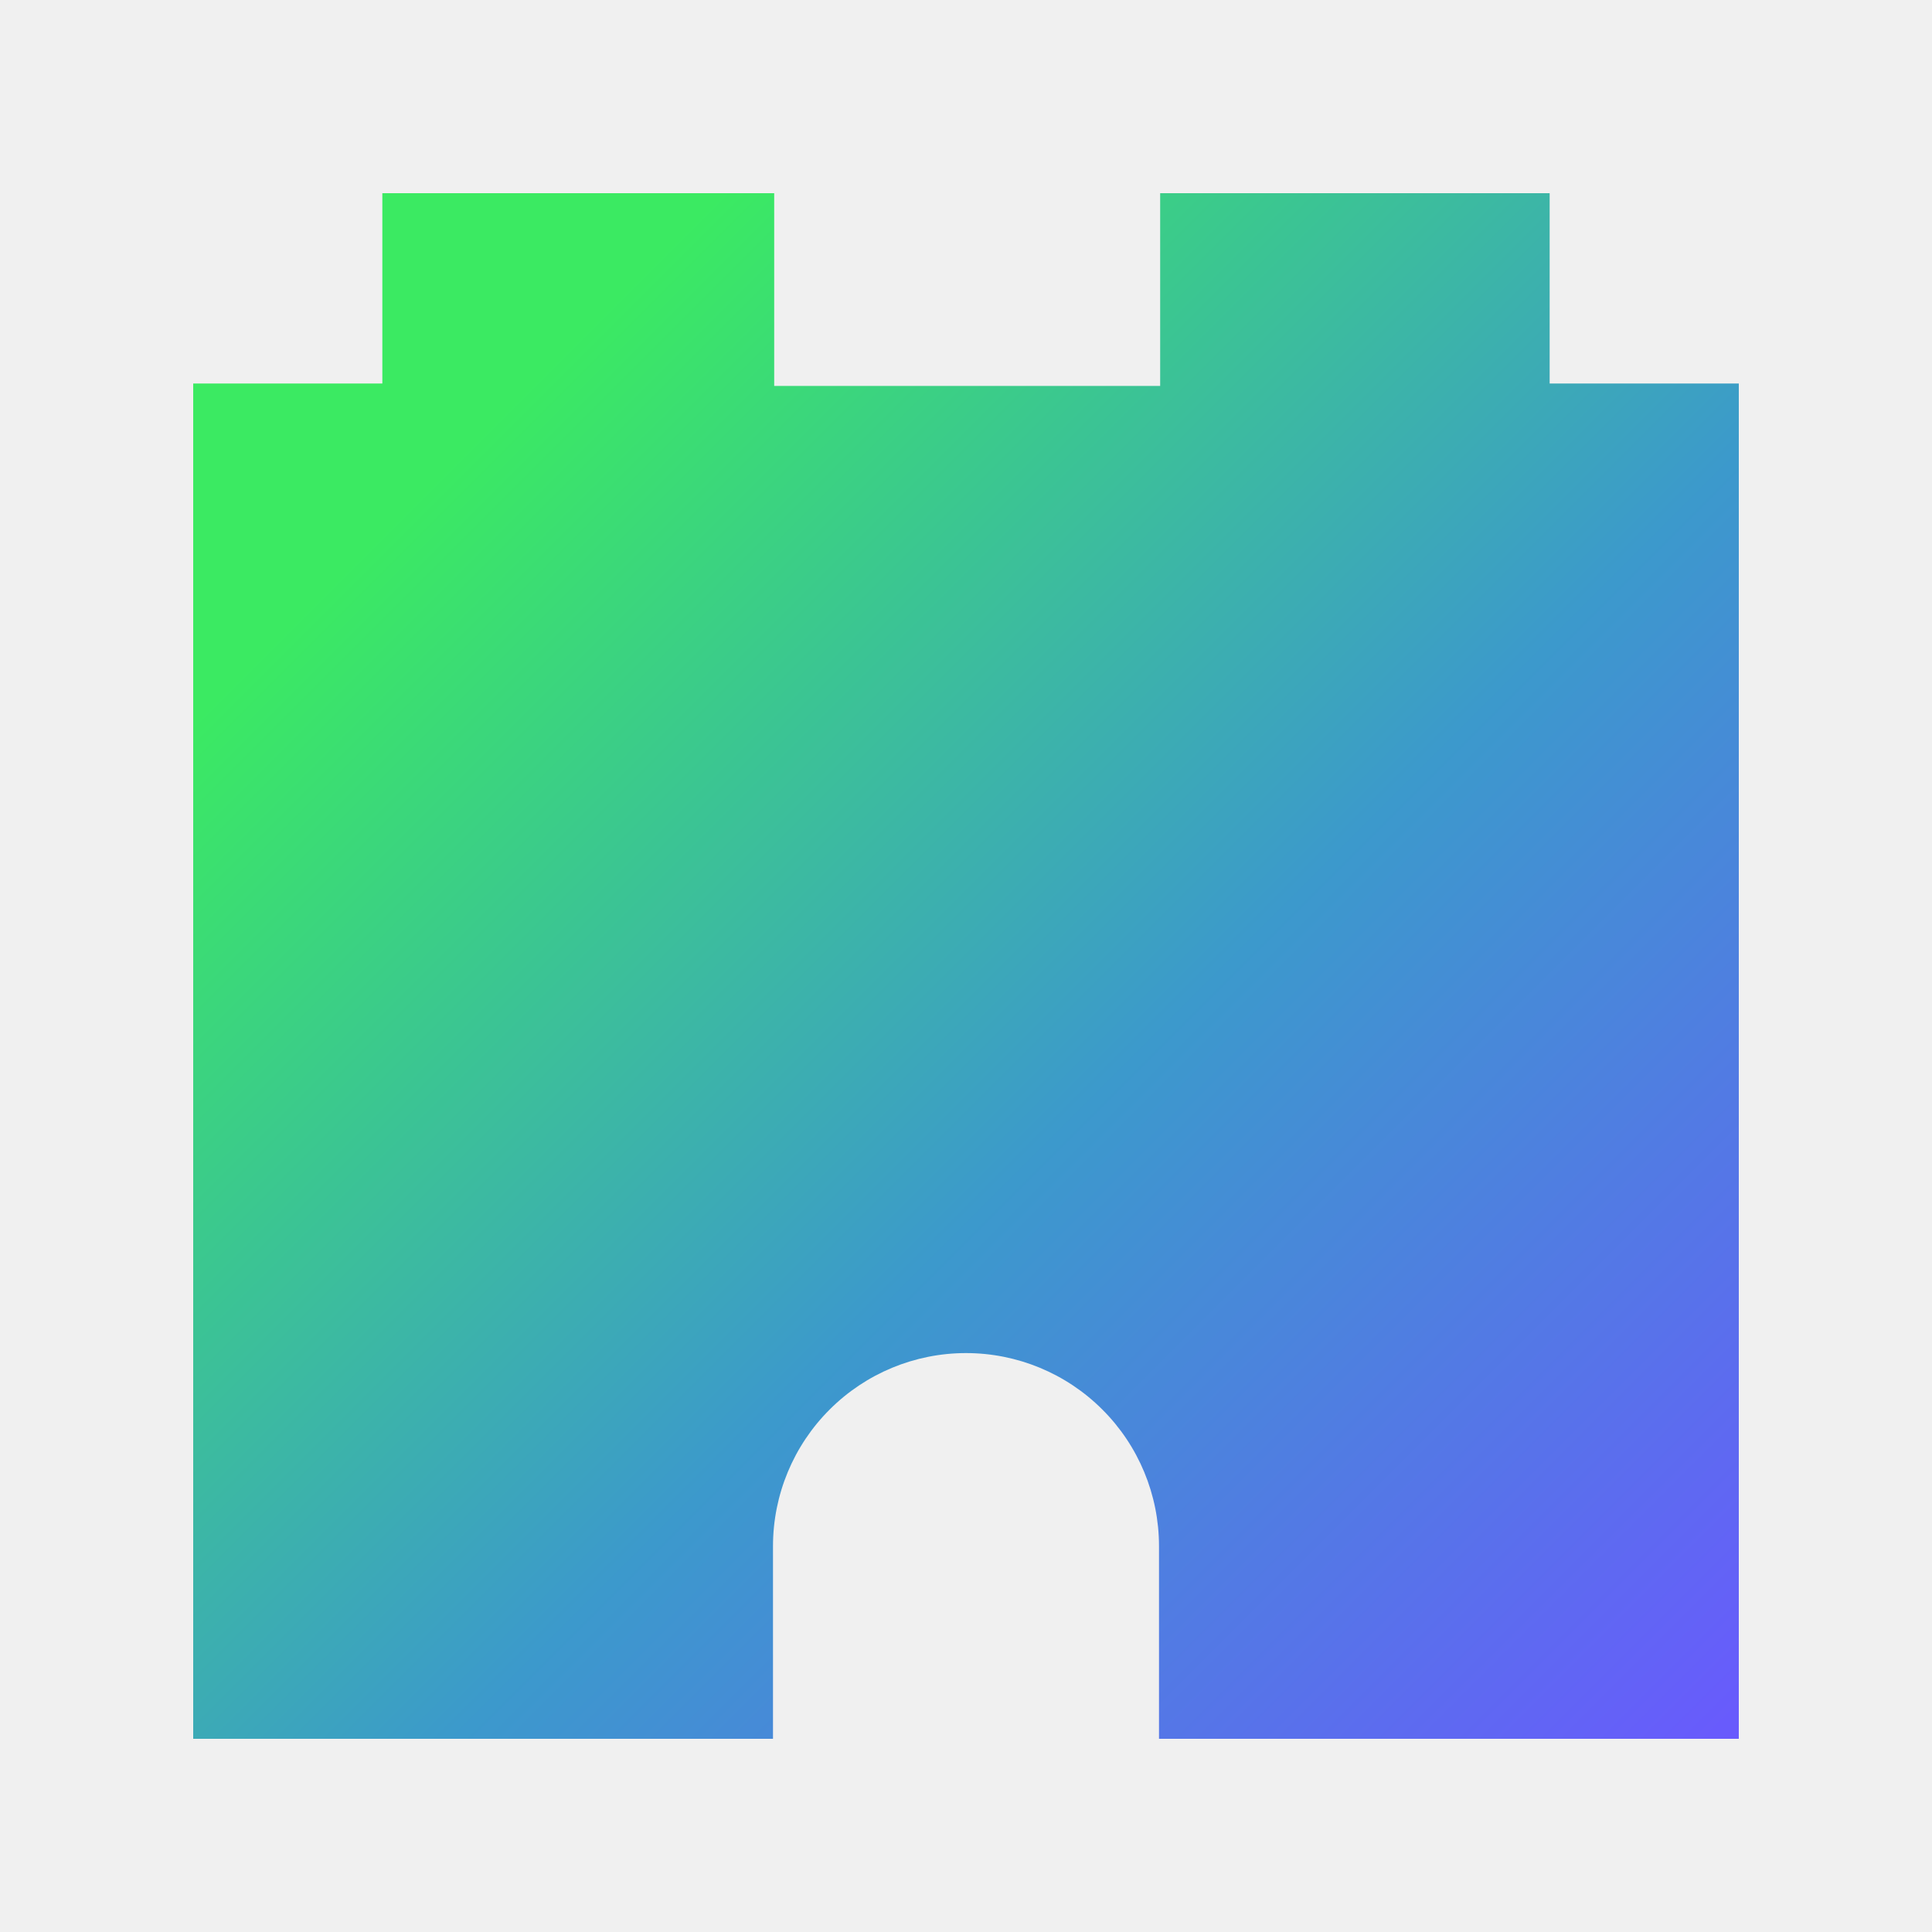
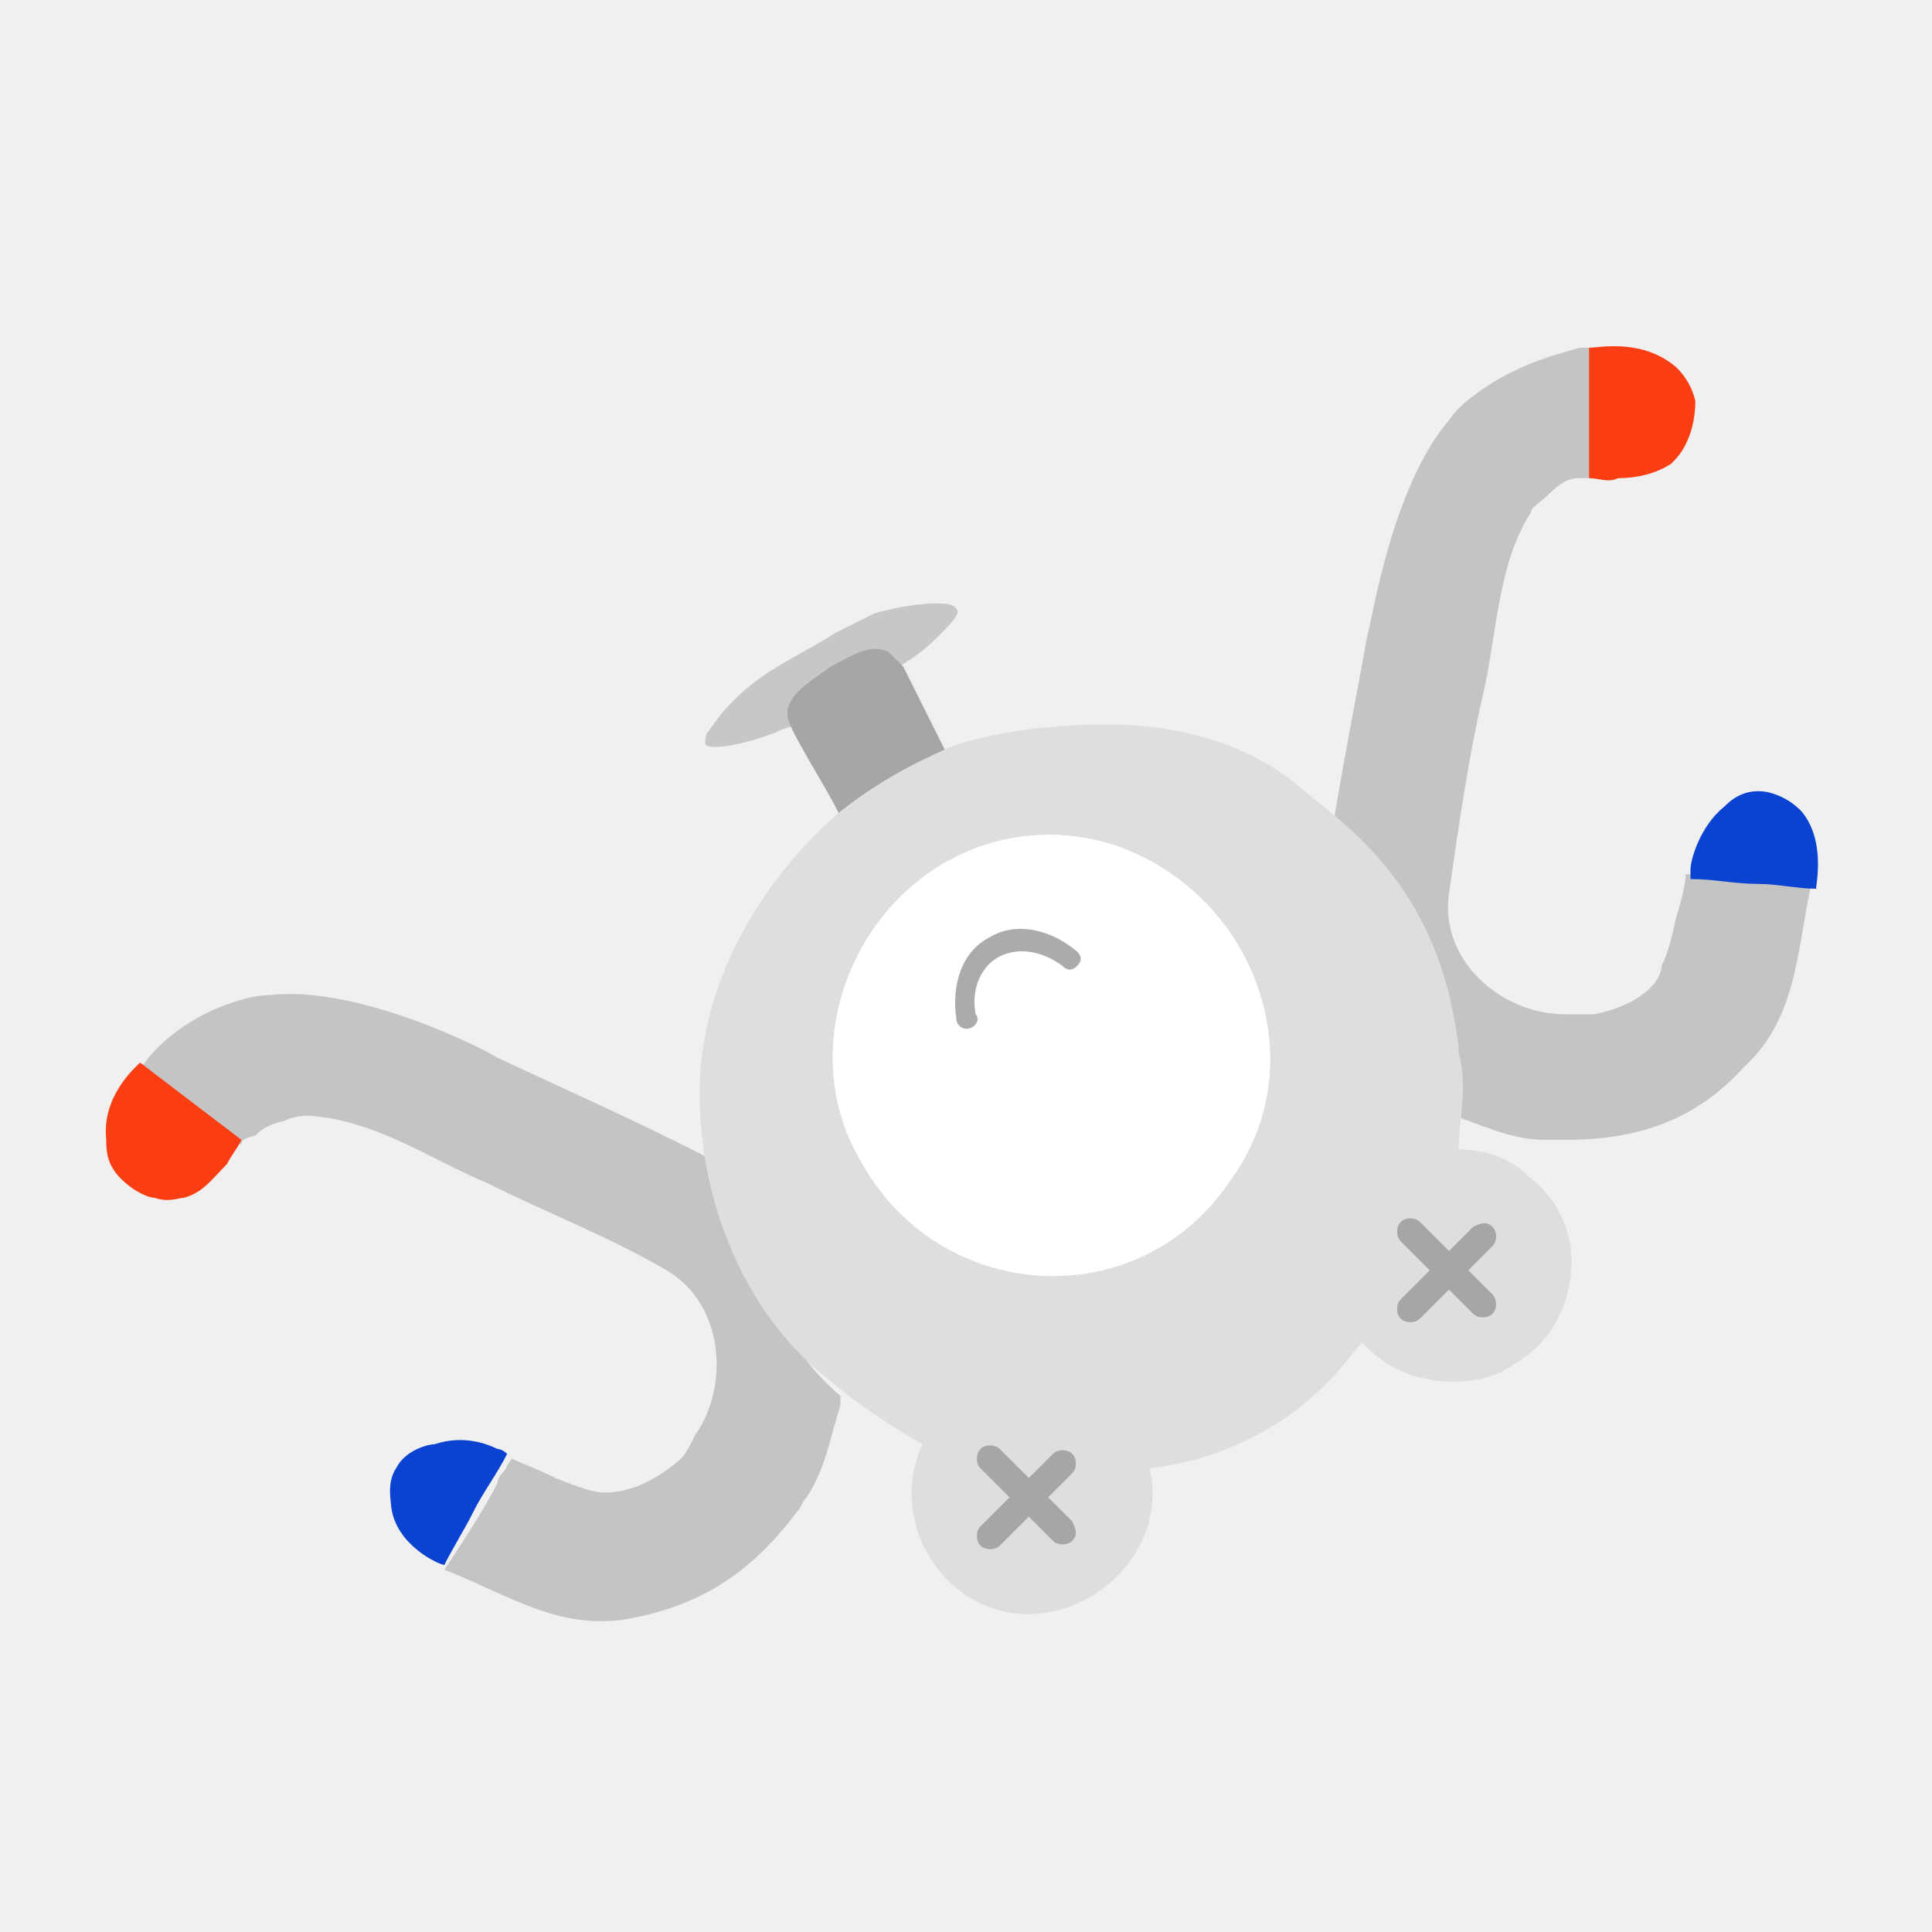
- <svg xmlns="http://www.w3.org/2000/svg" width="40" height="40" viewBox="0 0 40 40" fill="none">
-   <path d="M32.084 7.94V4H24.02V7.99H16.029V4H7.916V7.94H4V36H16.004V32.005C16.006 30.946 16.427 29.931 17.177 29.183C17.926 28.434 18.941 28.014 20 28.014C21.059 28.014 22.074 28.434 22.823 29.183C23.573 29.931 23.994 30.946 23.996 32.005V36H36V7.94H32.084Z" fill="url(#paint0_linear)" />
-   <defs>
-     <linearGradient id="paint0_linear" x1="2.942" y1="4.9" x2="37.777" y2="39.734" gradientUnits="userSpaceOnUse">
-       <stop offset="0.159" stop-color="#3BEA62" />
-       <stop offset="0.54" stop-color="#3C99CC" />
-       <stop offset="0.937" stop-color="#6B57FF" />
-     </linearGradient>
-   </defs>
+ <svg xmlns="http://www.w3.org/2000/svg" version="1.1" id="图层_1" x="0px" y="0px" viewBox="0 0 40 40" style="enable-background:new 0 0 40 40;" xml:space="preserve">
+   <style type="text/css">
+ 	.st0{fill:none;stroke:#DEDEDE;stroke-width:4.660974e-02;stroke-miterlimit:10;}
+ 	.st1{fill:none;stroke:#FFFFFF;stroke-width:4.660974e-02;stroke-miterlimit:10;}
+ 	.st2{fill:#C7C7C7;}
+ 	.st3{fill:#C4C4C4;}
+ 	.st4{fill:#FA3D12;}
+ 	.st5{fill:#0A42D1;}
+ 	.st6{fill:#A6A6A6;}
+ 	.st7{fill:#DEDEDE;}
+ 	.st8{fill:#FFFFFF;}
+ 	.st9{fill:#ABABAB;}
+ </style>
+   <g>
+     <path class="st0" d="M22.1,17.3c3.4,0.3,5.4,4.3,3.4,7.1c-2,2.8-6.1,2.5-7.7-0.4C16.1,21.1,18.5,17,22.1,17.3z" />
+     <path class="st1" d="M22.1,17.3c-3.6-0.3-6,3.7-4.3,6.7c1.6,3,5.8,3.3,7.7,0.4C27.5,21.6,25.5,17.7,22.1,17.3" />
+     <path class="st2" d="M19.4,13.2c0.3-0.3,0.5-0.5,0.4-0.6c-0.1-0.2-1-0.1-1.7,0.1c-0.2,0.1-0.4,0.2-0.8,0.4   c-0.3,0.2-0.7,0.4-1.2,0.7c-0.5,0.3-1,0.7-1.4,1.3c-0.1,0.1-0.1,0.2-0.1,0.3c0.1,0.2,1.2-0.1,1.6-0.3c1-0.3,1.5-0.7,2.4-1.3   C18.8,13.7,19.1,13.5,19.4,13.2z" />
+     <g>
+       <path class="st3" d="M30.5,8.2c0,0-0.3,0.2-0.5,0.5c-1.2,1.4-1.6,4.2-1.7,4.5c-0.3,1.7-0.7,3.6-0.9,5.3c0,0.1,0,0.2,0,0.3    c0,0,0,0.1,0,0.1c1.4,0.9,2.4,2.5,2.6,4.1c0,0,0.1,0,0.1,0.1c0.6,0.2,1.2,0.5,1.9,0.5c0.1,0,0.3,0,0.4,0c1.5,0,2.7-0.4,3.7-1.5    c1.1-1,1.1-2.4,1.4-3.8c-0.7-0.1-1.5-0.1-2.2-0.2c-0.1,0-0.2,0-0.4,0c0,0.2-0.1,0.6-0.2,0.9c-0.1,0.5-0.2,0.8-0.3,1    C34.4,20.3,34,20.8,33,21c-0.2,0-0.4,0-0.6,0c-1.3,0-2.6-1.1-2.4-2.5c0.2-1.4,0.4-2.8,0.7-4.1c0.3-1.3,0.3-2.7,1-3.8    c0-0.1,0.2-0.2,0.4-0.4c0.3-0.3,0.5-0.3,0.6-0.3c0.1,0,0.2,0,0.2,0C33,9.6,33,9.4,33,9.1c0-0.7,0.1-1.3,0-1.9c-0.1,0-0.2,0-0.3,0    C32.4,7.3,31.4,7.5,30.5,8.2z" />
+       <path class="st4" d="M32.9,9.9C32.9,9.9,32.9,9.9,32.9,9.9c0.2,0,0.4,0.1,0.6,0c0.4,0,0.8-0.1,1.1-0.3c0.1-0.1,0.2-0.2,0.3-0.4    C35,9,35.1,8.7,35.1,8.3c-0.1-0.4-0.3-0.6-0.4-0.7C34,7,33.1,7.2,32.9,7.2" />
+       <path class="st5" d="M35,18c0,0.1,0,0.2,0,0.2c0.5,0,0.9,0.1,1.4,0.1c0.4,0,0.8,0.1,1.2,0.1c0-0.1,0.2-1-0.3-1.6    c-0.1-0.1-0.3-0.3-0.7-0.4c-0.5-0.1-0.8,0.2-0.9,0.3C35.2,17.1,35,17.8,35,18z" />
+     </g>
+     <g>
+       <path class="st3" d="M5,20.7c0,0,0.3-0.1,0.6-0.1c1.8-0.2,4.4,1.1,4.7,1.3c1.5,0.7,3.3,1.5,4.8,2.3c0.1,0.1,0.2,0.1,0.3,0.2    c0,0,0.1,0.1,0.1,0c-0.1,1.7,0.7,3.5,1.9,4.5c0,0.1,0,0.1,0,0.2c-0.2,0.6-0.3,1.3-0.7,1.9c-0.1,0.1-0.1,0.2-0.2,0.3    c-0.9,1.2-1.9,1.9-3.4,2.2c-1.5,0.3-2.6-0.5-3.9-1c0.8-1.2,1-1.6,1.1-1.8c0,0,0-0.1,0.1-0.2c0.1-0.1,0.1-0.2,0.2-0.3    c0.2,0.1,0.5,0.2,0.9,0.4c0.5,0.2,0.8,0.3,1,0.3c0.2,0,0.8,0,1.6-0.7c0.1-0.1,0.2-0.3,0.3-0.5c0.7-1,0.6-2.7-0.6-3.4    s-2.5-1.2-3.7-1.8c-1.2-0.5-2.3-1.3-3.7-1.4c-0.1,0-0.3,0-0.5,0.1c-0.4,0.1-0.5,0.2-0.6,0.3C5,23.6,5,23.6,5,23.7    c-0.2-0.1-0.4-0.3-0.7-0.4c-0.6-0.3-1.1-0.7-1.5-1.1c0-0.1,0.1-0.1,0.2-0.2C3.2,21.7,3.9,21,5,20.7z" />
+       <path class="st4" d="M5,23.6C5,23.6,5,23.6,5,23.6c-0.1,0.2-0.2,0.3-0.3,0.5c-0.3,0.3-0.5,0.6-0.9,0.7c-0.1,0-0.3,0.1-0.6,0    c-0.1,0-0.4-0.1-0.7-0.4c-0.3-0.3-0.3-0.6-0.3-0.8c-0.1-0.9,0.6-1.5,0.7-1.6" />
+       <path class="st5" d="M10.3,30c0.1,0,0.2,0.1,0.2,0.1c-0.2,0.4-0.5,0.8-0.7,1.2c-0.2,0.4-0.4,0.7-0.6,1.1c-0.1,0-1-0.4-1.1-1.2    c0-0.1-0.1-0.5,0.1-0.8C8.4,30,8.9,29.9,9,29.9C9.6,29.7,10.1,29.9,10.3,30z" />
+     </g>
+     <path class="st6" d="M16.4,15.1c0.3,0.6,0.7,1.2,1,1.8c0.3-0.2,0.6-0.5,1-0.7c0.4-0.3,0.8-0.4,1.2-0.6c-0.3-0.6-0.6-1.2-0.9-1.8   c-0.1-0.1-0.2-0.2-0.3-0.3c-0.4-0.2-0.8,0.1-1.2,0.3c-0.4,0.3-0.8,0.5-0.9,0.9C16.3,14.8,16.3,14.9,16.4,15.1z" />
+     <path class="st7" d="M22.1,17.3c3.4,0.3,5.4,4.3,3.4,7.1c-2,2.8-6.1,2.5-7.7-0.4C16.1,21.1,18.5,17,22.1,17.3 M19.6,15.5   c-0.2,0.1-1.2,0.5-2.2,1.3c-1.3,1.1-3.1,3.4-2.9,6.3c0.1,2,1,4.2,2.7,5.5c0.6,0.5,1.2,0.9,1.9,1.3c-0.7,1.5,0.3,3.3,1.9,3.5   c1.6,0.2,3.2-1.3,2.8-3c0.9-0.1,2.5-0.5,3.8-1.9c0.2-0.2,0.4-0.5,0.6-0.7c0.2,0.2,0.5,0.5,1.1,0.7c0.1,0,0.9,0.3,1.8-0.1   c0.5-0.3,0.8-0.5,1.1-1c0.3-0.5,0.4-1.2,0.3-1.7c-0.1-0.5-0.4-1-0.8-1.3c-0.4-0.4-0.9-0.6-1.5-0.6c0-0.6,0.2-1.3,0-2c0,0,0,0,0-0.1   c-0.4-3.5-2.5-4.7-3.4-5.5c-1.4-1.1-3.1-1.2-3.9-1.2C21,15,19.8,15.4,19.6,15.5z" />
+     <path class="st8" d="M22.1,17.3c-3.6-0.3-6,3.7-4.3,6.7c1.6,3,5.8,3.3,7.7,0.4C27.5,21.6,25.5,17.7,22.1,17.3" />
+     <g>
+       <path class="st9" d="M20,21.3c-0.1,0-0.2-0.1-0.2-0.2c-0.1-0.7,0.1-1.4,0.7-1.7c0.5-0.3,1.2-0.2,1.8,0.3c0.1,0.1,0.1,0.2,0,0.3    c-0.1,0.1-0.2,0.1-0.3,0c-0.4-0.3-0.9-0.4-1.3-0.2c-0.4,0.2-0.6,0.7-0.5,1.2C20.3,21.1,20.2,21.3,20,21.3    C20.1,21.3,20.1,21.3,20,21.3z" />
+     </g>
+     <path class="st6" d="M22.2,31.9L22.2,31.9c-0.1,0.1-0.3,0.1-0.4,0l-1.5-1.5c-0.1-0.1-0.1-0.3,0-0.4l0,0c0.1-0.1,0.3-0.1,0.4,0   l1.5,1.5C22.3,31.7,22.3,31.8,22.2,31.9z" />
+     <path class="st6" d="M22.2,30.1L22.2,30.1c0.1,0.1,0.1,0.3,0,0.4l-1.5,1.5c-0.1,0.1-0.3,0.1-0.4,0v0c-0.1-0.1-0.1-0.3,0-0.4   l1.5-1.5C21.9,30,22.1,30,22.2,30.1z" />
+     <path class="st6" d="M30.9,27.2L30.9,27.2c-0.1,0.1-0.3,0.1-0.4,0l-1.5-1.5c-0.1-0.1-0.1-0.3,0-0.4l0,0c0.1-0.1,0.3-0.1,0.4,0   l1.5,1.5C31,26.9,31,27.1,30.9,27.2z" />
+     <path class="st6" d="M30.9,25.4L30.9,25.4c0.1,0.1,0.1,0.3,0,0.4l-1.5,1.5c-0.1,0.1-0.3,0.1-0.4,0l0,0c-0.1-0.1-0.1-0.3,0-0.4   l1.5-1.5C30.7,25.3,30.8,25.3,30.9,25.4z" />
+   </g>
</svg>
